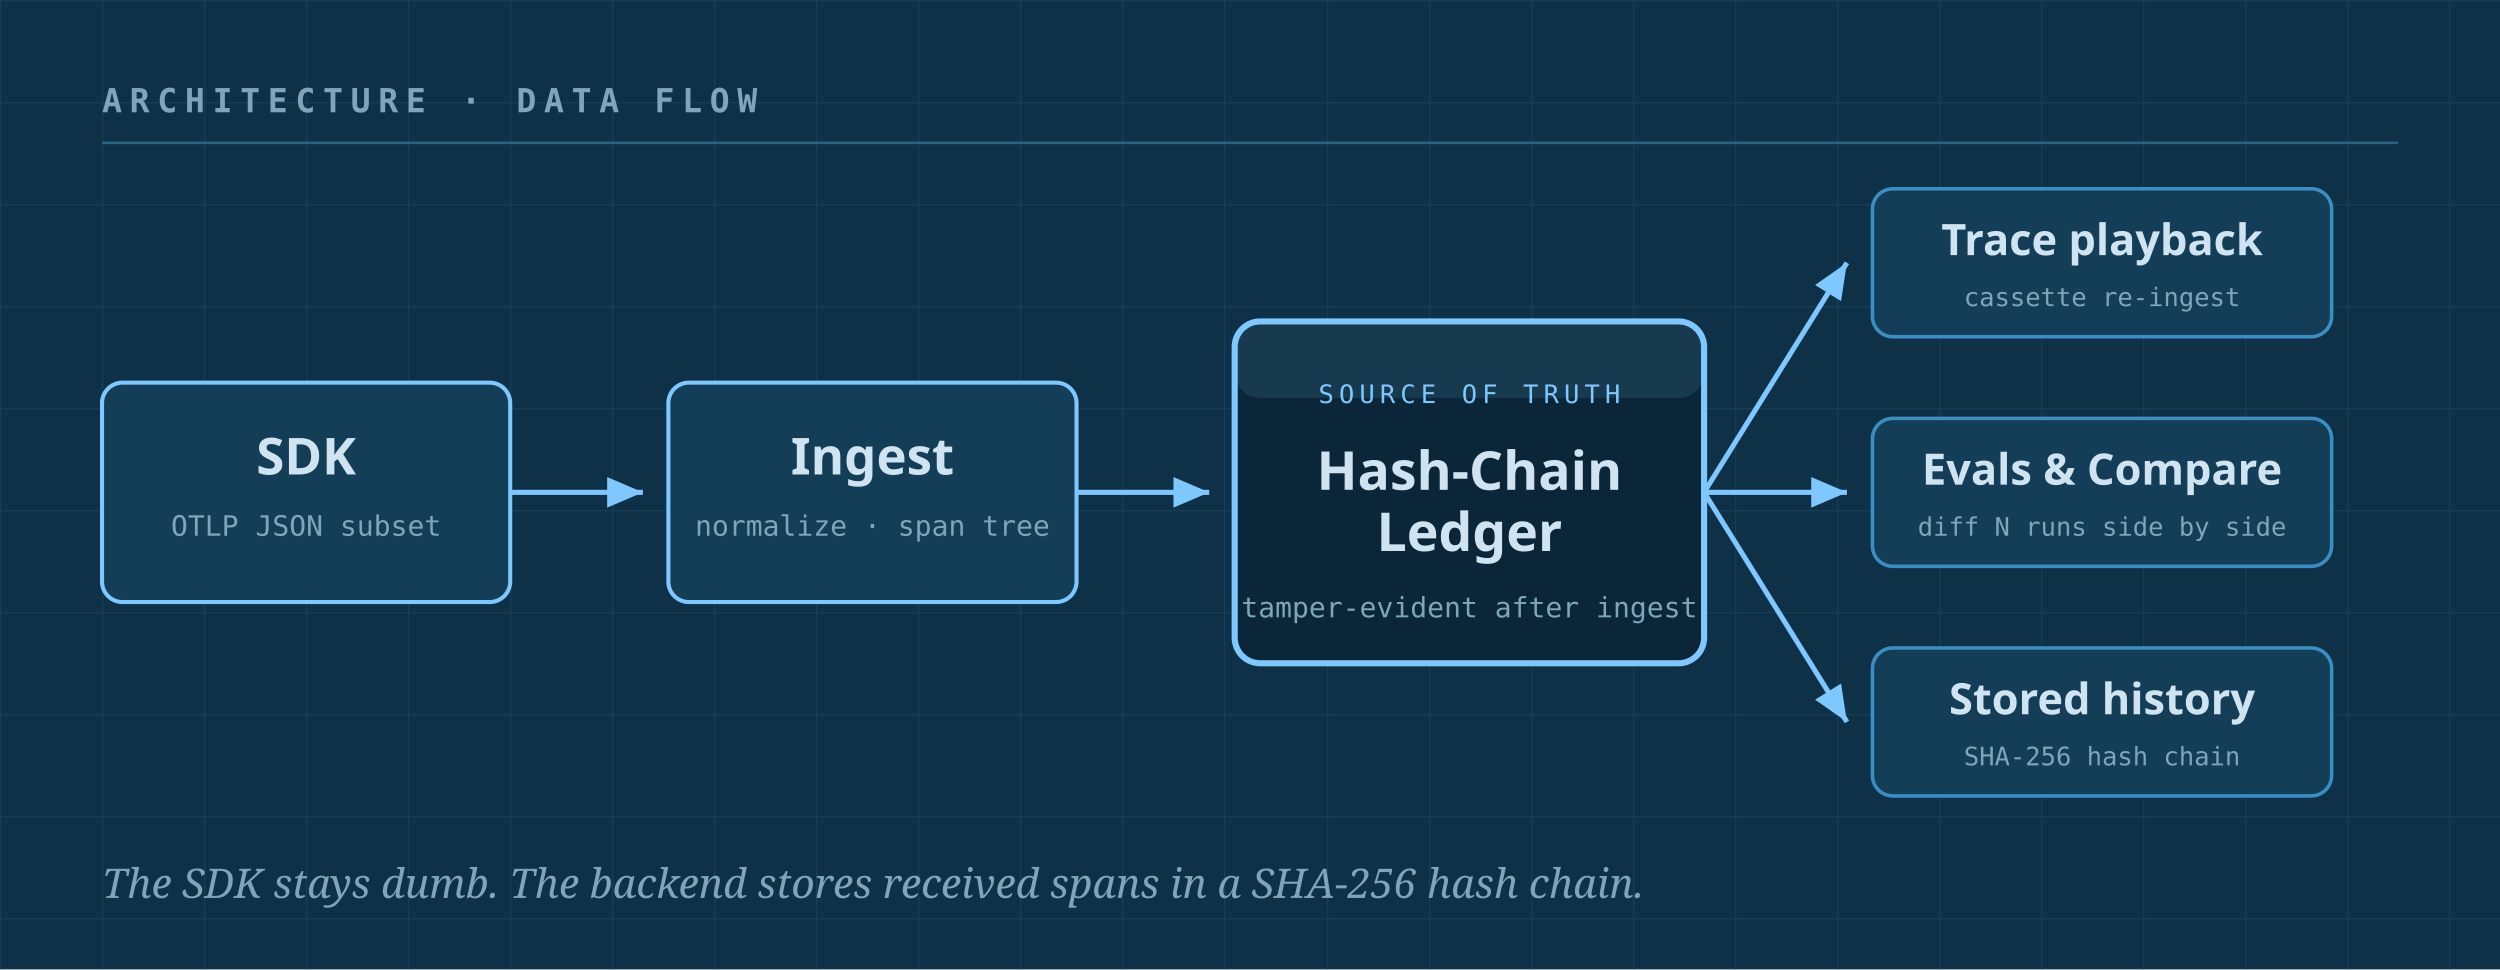
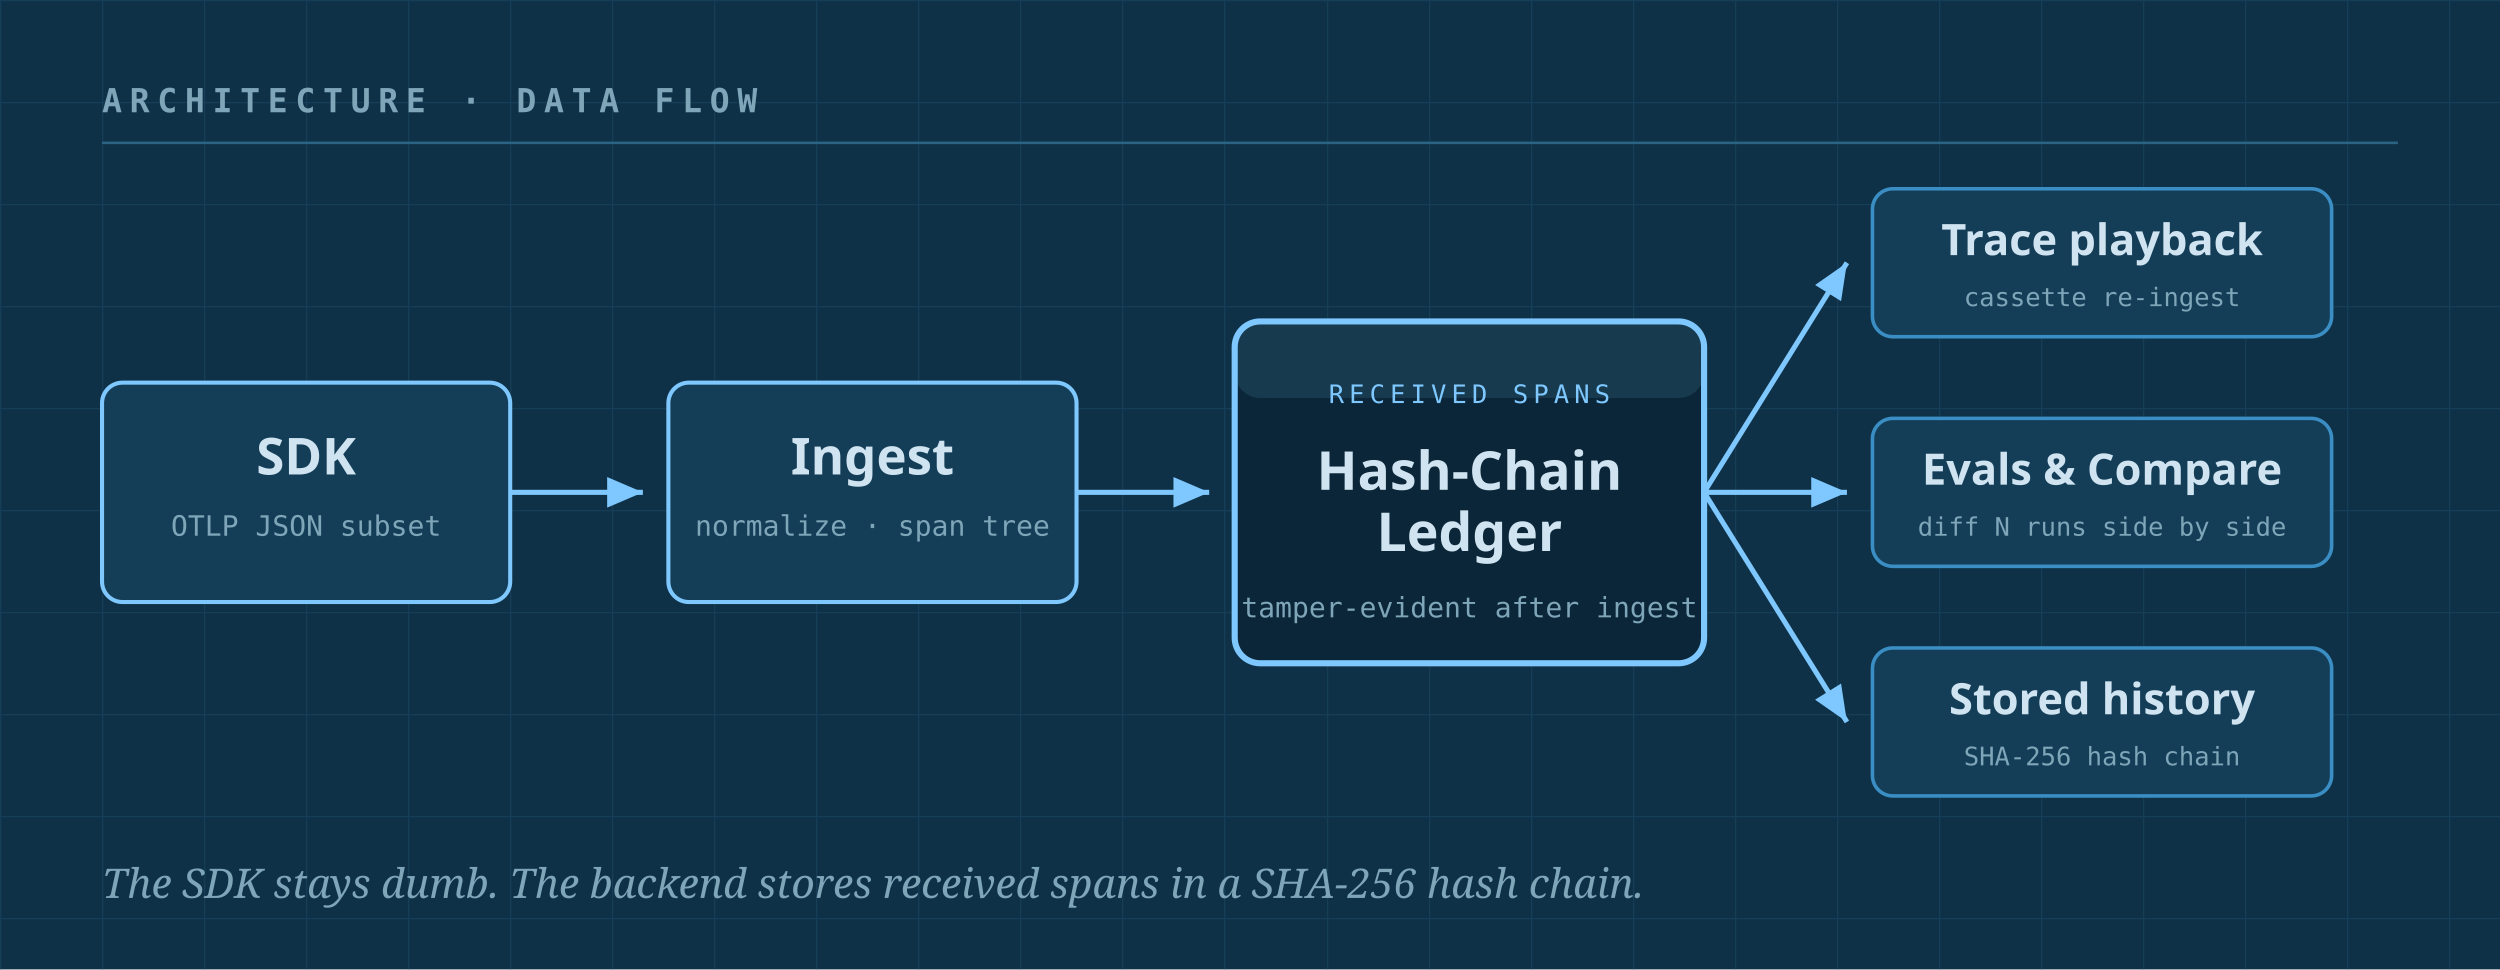
<svg xmlns="http://www.w3.org/2000/svg" width="980" height="380" viewBox="0 0 980 380" role="img" aria-label="Span Chain architecture: SDK emits an OTLP/HTTP JSON subset, the backend stores received spans in a SHA-256 hash chain">
  <defs>
    <marker id="ar" markerWidth="10" markerHeight="10" refX="7" refY="3" orient="auto">
      <path d="M0,0 L7,3 L0,6 Z" fill="#7ec8ff" />
    </marker>
    <pattern id="grid" width="40" height="40" patternUnits="userSpaceOnUse">
      <path d="M40 0 L0 0 0 40" fill="none" stroke="#1f4d6a" stroke-width="1" opacity="0.45" />
    </pattern>
  </defs>
  <rect width="980" height="380" fill="#0e3147" />
  <rect width="980" height="380" fill="url(#grid)" />
  <text x="40" y="44" font-family="JetBrains Mono, ui-monospace, monospace" font-size="13" font-weight="600" letter-spacing="3" fill="#7ea5b8">ARCHITECTURE · DATA FLOW</text>
  <line x1="40" y1="56" x2="940" y2="56" stroke="#2a6383" stroke-width="1" />
  <g>
    <rect x="40" y="150" width="160" height="86" rx="8" fill="#143e58" stroke="#7ec8ff" stroke-width="1.6" />
    <text x="120" y="186" text-anchor="middle" font-family="Inter Tight, system-ui, sans-serif" font-size="20" font-weight="600" fill="#cfe3f0">SDK</text>
    <text x="120" y="210" text-anchor="middle" font-family="JetBrains Mono, ui-monospace, monospace" font-size="11" fill="#7ea5b8">OTLP JSON subset</text>
  </g>
  <line x1="200" y1="193" x2="252" y2="193" stroke="#7ec8ff" stroke-width="2" marker-end="url(#ar)" />
  <g>
    <rect x="262" y="150" width="160" height="86" rx="8" fill="#143e58" stroke="#7ec8ff" stroke-width="1.6" />
    <text x="342" y="186" text-anchor="middle" font-family="Inter Tight, system-ui, sans-serif" font-size="20" font-weight="600" fill="#cfe3f0">Ingest</text>
    <text x="342" y="210" text-anchor="middle" font-family="JetBrains Mono, ui-monospace, monospace" font-size="11" fill="#7ea5b8">normalize · span tree</text>
  </g>
  <line x1="422" y1="193" x2="474" y2="193" stroke="#7ec8ff" stroke-width="2" marker-end="url(#ar)" />
  <g>
    <rect x="484" y="126" width="184" height="134" rx="10" fill="#0a2638" stroke="#7ec8ff" stroke-width="2.4" />
    <rect x="484" y="126" width="184" height="30" rx="10" fill="#7ec8ff" opacity="0.12" />
-     <text x="576" y="158" text-anchor="middle" font-family="JetBrains Mono, ui-monospace, monospace" font-size="10" letter-spacing="2" fill="#7ec8ff">SOURCE OF TRUTH</text>
+     <text x="576" y="158" text-anchor="middle" font-family="JetBrains Mono, ui-monospace, monospace" font-size="10" letter-spacing="2" fill="#7ec8ff">RECEIVED SPANS</text>
    <text x="576" y="192" text-anchor="middle" font-family="Inter Tight, system-ui, sans-serif" font-size="21" font-weight="700" fill="#cfe3f0">Hash-Chain</text>
    <text x="576" y="216" text-anchor="middle" font-family="Inter Tight, system-ui, sans-serif" font-size="21" font-weight="700" fill="#cfe3f0">Ledger</text>
    <text x="576" y="242" text-anchor="middle" font-family="JetBrains Mono, ui-monospace, monospace" font-size="11" fill="#7ea5b8">tamper-evident after ingest</text>
  </g>
  <line x1="668" y1="193" x2="724" y2="103" stroke="#7ec8ff" stroke-width="2" marker-end="url(#ar)" />
  <line x1="668" y1="193" x2="724" y2="193" stroke="#7ec8ff" stroke-width="2" marker-end="url(#ar)" />
  <line x1="668" y1="193" x2="724" y2="283" stroke="#7ec8ff" stroke-width="2" marker-end="url(#ar)" />
  <g font-family="Inter Tight, system-ui, sans-serif" font-size="17" font-weight="600" fill="#cfe3f0">
    <rect x="734" y="74" width="180" height="58" rx="8" fill="#143e58" stroke="#3a8ec4" stroke-width="1.4" />
    <text x="824" y="100" text-anchor="middle">Trace playback</text>
    <text x="824" y="120" text-anchor="middle" font-family="JetBrains Mono, ui-monospace, monospace" font-size="10" font-weight="400" fill="#7ea5b8">cassette re-ingest</text>
    <rect x="734" y="164" width="180" height="58" rx="8" fill="#143e58" stroke="#3a8ec4" stroke-width="1.4" />
    <text x="824" y="190" text-anchor="middle">Evals &amp; Compare</text>
    <text x="824" y="210" text-anchor="middle" font-family="JetBrains Mono, ui-monospace, monospace" font-size="10" font-weight="400" fill="#7ea5b8">diff N runs side by side</text>
    <rect x="734" y="254" width="180" height="58" rx="8" fill="#143e58" stroke="#3a8ec4" stroke-width="1.4" />
    <text x="824" y="280" text-anchor="middle">Stored history</text>
    <text x="824" y="300" text-anchor="middle" font-family="JetBrains Mono, ui-monospace, monospace" font-size="10" font-weight="400" fill="#7ea5b8">SHA-256 hash chain</text>
  </g>
  <text x="40" y="352" font-family="Newsreader, Georgia, serif" font-size="16" font-style="italic" fill="#7ea5b8">The SDK stays dumb. The backend stores received spans in a SHA-256 hash chain.</text>
</svg>
